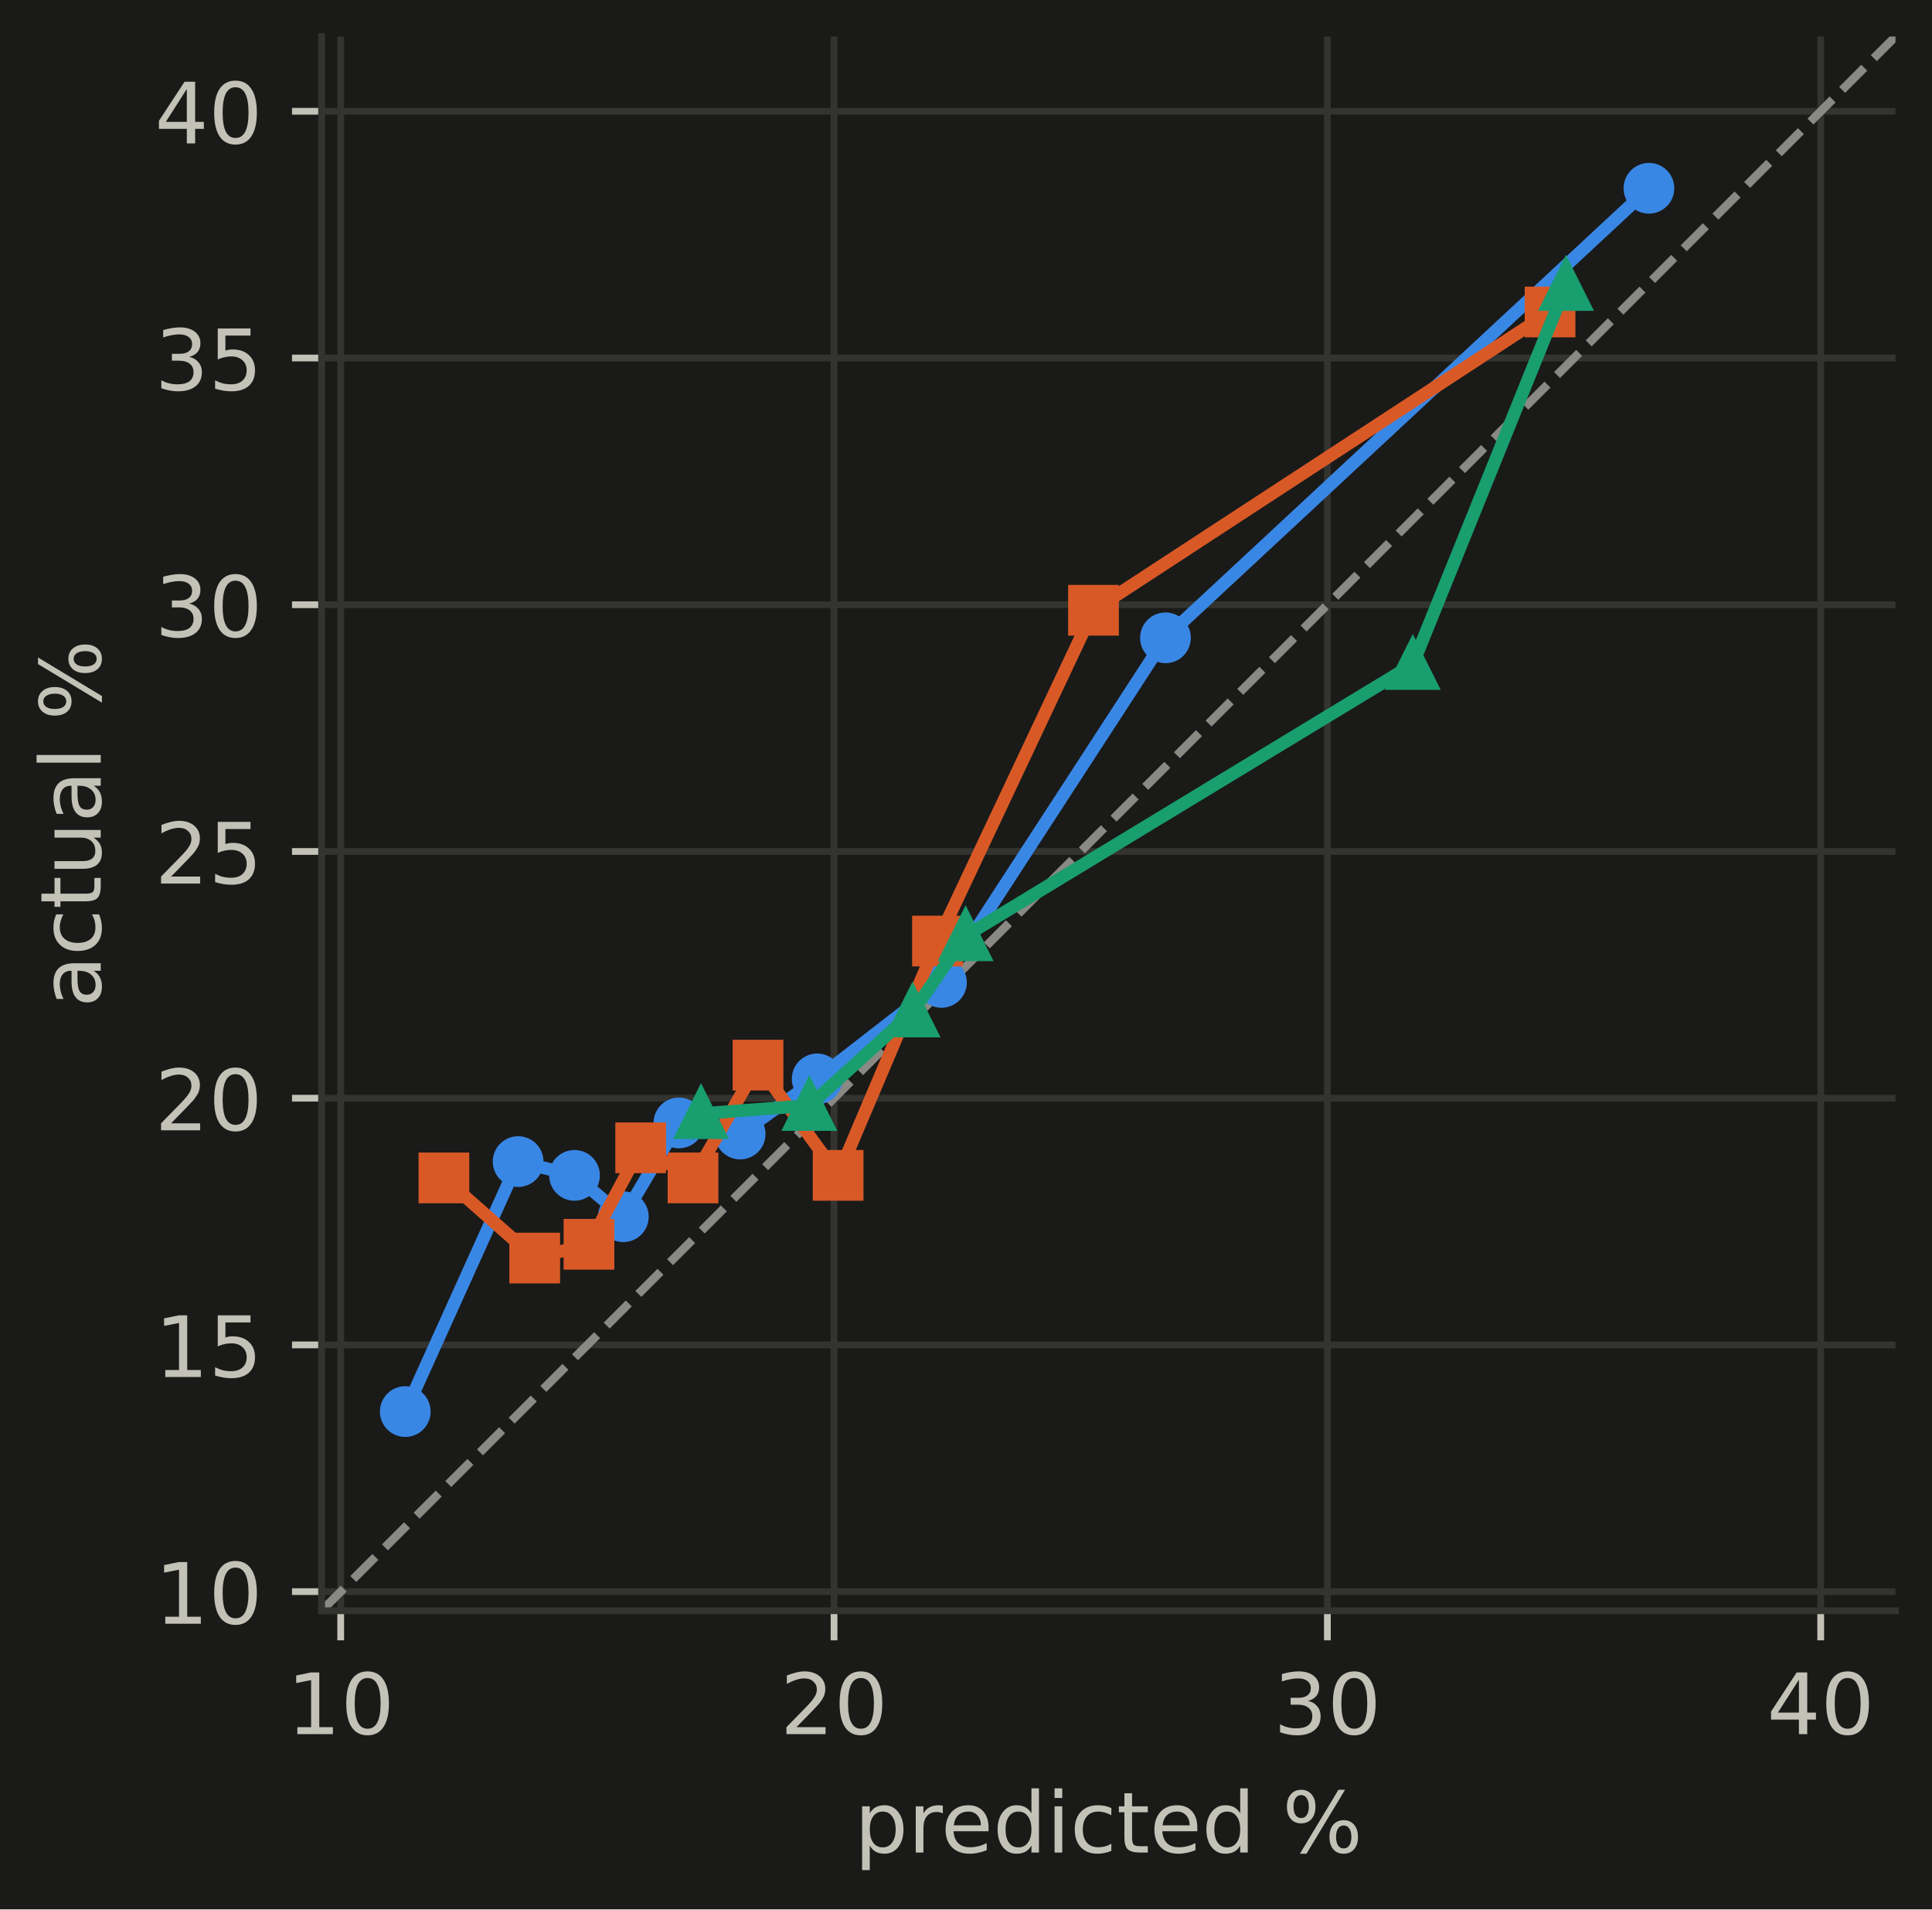
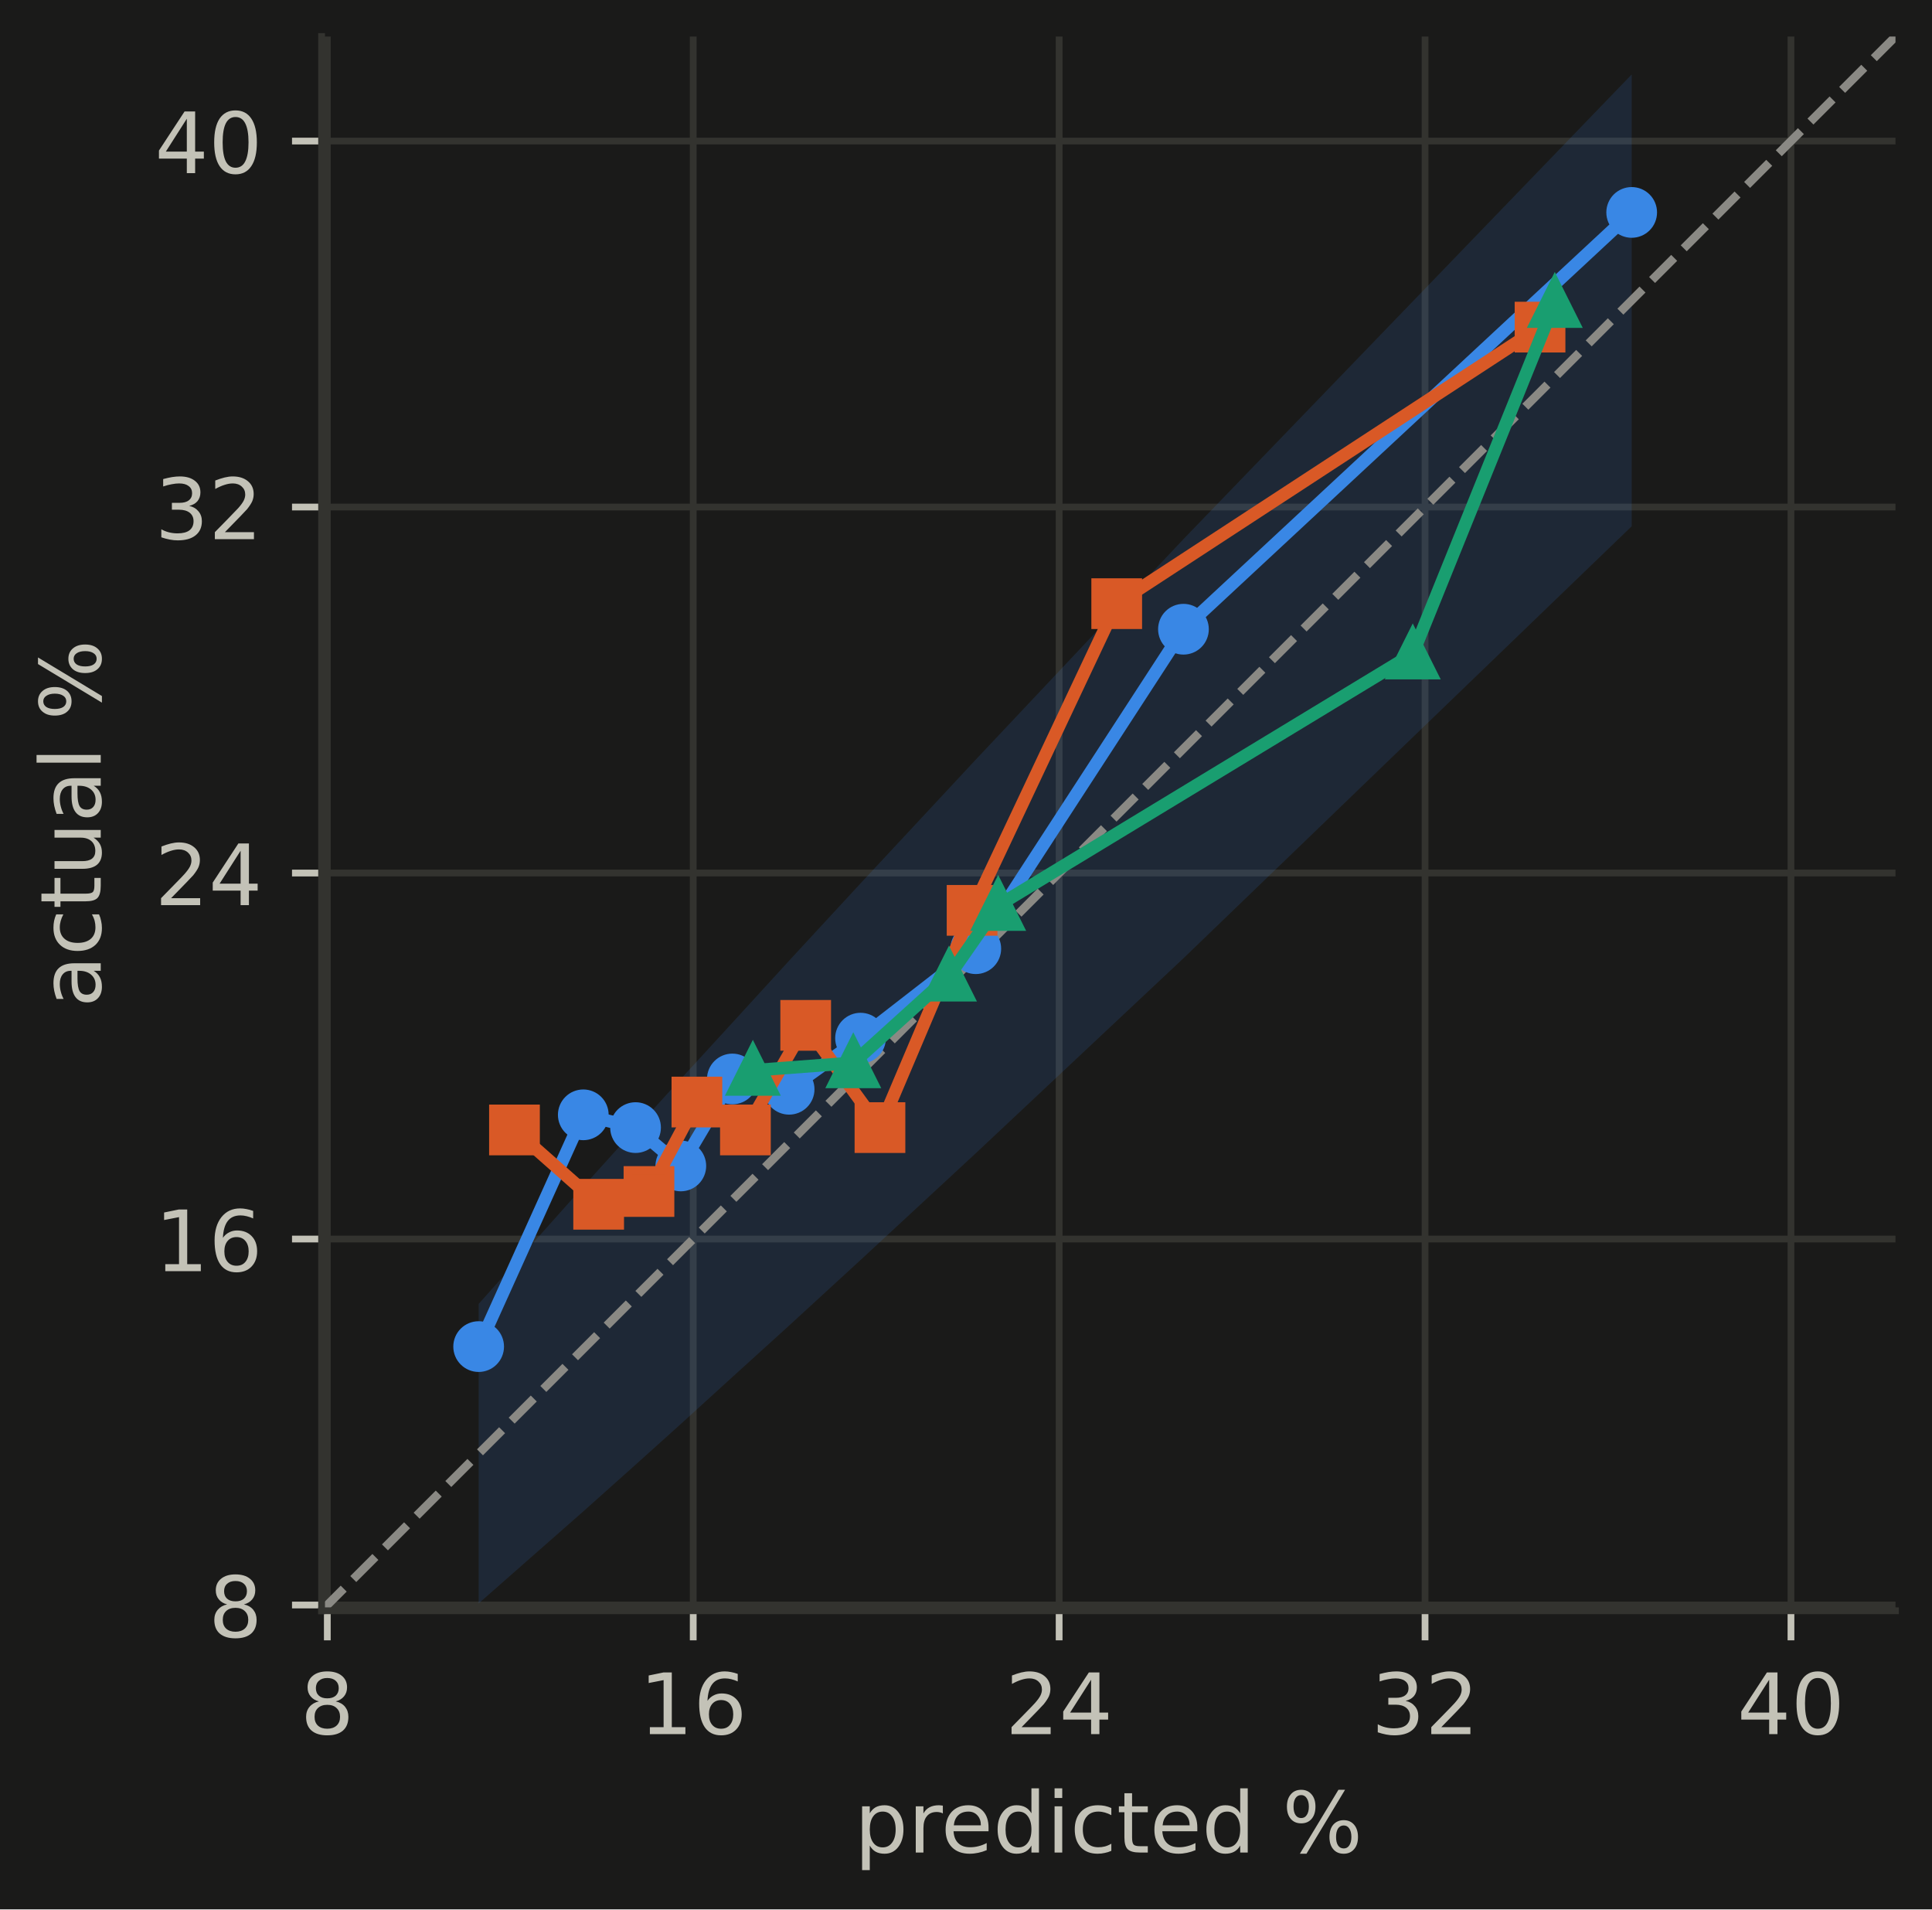
<svg xmlns="http://www.w3.org/2000/svg" xmlns:xlink="http://www.w3.org/1999/xlink" width="228.565pt" height="225.84pt" viewBox="0 0 228.565 225.84" version="1.1">
  <defs>
    <style type="text/css">*{stroke-linejoin: round; stroke-linecap: butt}</style>
  </defs>
  <g id="figure_1">
    <g id="patch_1">
      <path d="M 0 225.84  L 228.565 225.84  L 228.565 -0  L 0 -0  z " style="fill: #1a1a19" />
    </g>
    <g id="axes_1">
      <g id="patch_2">
        <path d="M 38.046 190.519  L 224.245 190.519  L 224.245 4.32  L 38.046 4.32  z " style="fill: #1a1a19" />
      </g>
      <g id="matplotlib.axis_1">
        <g id="xtick_1">
          <g id="line2d_1">
-             <path d="M 40.307 190.519  L 40.307 4.32  " clip-path="url(#p293405dffe)" style="fill: none; stroke: #33332f; stroke-width: 0.8; stroke-linecap: square" />
+             <path d="M 38.723 190.519  L 38.723 4.32  " clip-path="url(#p2df355b82f)" style="fill: none; stroke: #33332f; stroke-width: 0.8; stroke-linecap: square" />
          </g>
          <g id="line2d_2">
            <defs>
              <path id="m048ccd06f0" d="M 0 0  L 0 3.5  " style="stroke: #c3c2b7; stroke-width: 0.8" />
            </defs>
            <g>
-               <use xlink:href="#m048ccd06f0" x="40.307" y="190.519" style="fill: #c3c2b7; stroke: #c3c2b7; stroke-width: 0.8" />
+               <use xlink:href="#m048ccd06f0" x="38.723" y="190.519" style="fill: #c3c2b7; stroke: #c3c2b7; stroke-width: 0.8" />
            </g>
          </g>
          <g id="text_1">
-             <text style="font-size: 10px; font-family: 'DejaVu Sans', 'Bitstream Vera Sans', 'Computer Modern Sans Serif', 'Lucida Grande', 'Verdana', 'Geneva', 'Lucid', 'Arial', 'Helvetica', 'Avant Garde', sans-serif; text-anchor: middle; fill: #c3c2b7" x="40.307" y="205.116" transform="rotate(-0 40.30731 205.1164)">10</text>
+             <text style="font-size: 10px; font-family: 'DejaVu Sans', 'Bitstream Vera Sans', 'Computer Modern Sans Serif', 'Lucida Grande', 'Verdana', 'Geneva', 'Lucid', 'Arial', 'Helvetica', 'Avant Garde', sans-serif; text-anchor: middle; fill: #c3c2b7" x="38.723" y="205.116" transform="rotate(-0 38.72252 205.1164)">8</text>
          </g>
        </g>
        <g id="xtick_2">
          <g id="line2d_3">
-             <path d="M 98.672 190.519  L 98.672 4.32  " clip-path="url(#p293405dffe)" style="fill: none; stroke: #33332f; stroke-width: 0.8; stroke-linecap: square" />
+             <path d="M 82.012 190.519  L 82.012 4.32  " clip-path="url(#p2df355b82f)" style="fill: none; stroke: #33332f; stroke-width: 0.8; stroke-linecap: square" />
          </g>
          <g id="line2d_4">
            <g>
-               <use xlink:href="#m048ccd06f0" x="98.672" y="190.519" style="fill: #c3c2b7; stroke: #c3c2b7; stroke-width: 0.8" />
+               <use xlink:href="#m048ccd06f0" x="82.012" y="190.519" style="fill: #c3c2b7; stroke: #c3c2b7; stroke-width: 0.8" />
            </g>
          </g>
          <g id="text_2">
-             <text style="font-size: 10px; font-family: 'DejaVu Sans', 'Bitstream Vera Sans', 'Computer Modern Sans Serif', 'Lucida Grande', 'Verdana', 'Geneva', 'Lucid', 'Arial', 'Helvetica', 'Avant Garde', sans-serif; text-anchor: middle; fill: #c3c2b7" x="98.672" y="205.116" transform="rotate(-0 98.67169 205.1164)">20</text>
+             <text style="font-size: 10px; font-family: 'DejaVu Sans', 'Bitstream Vera Sans', 'Computer Modern Sans Serif', 'Lucida Grande', 'Verdana', 'Geneva', 'Lucid', 'Arial', 'Helvetica', 'Avant Garde', sans-serif; text-anchor: middle; fill: #c3c2b7" x="82.012" y="205.116" transform="rotate(-0 82.01188 205.1164)">16</text>
          </g>
        </g>
        <g id="xtick_3">
          <g id="line2d_5">
-             <path d="M 157.036 190.519  L 157.036 4.32  " clip-path="url(#p293405dffe)" style="fill: none; stroke: #33332f; stroke-width: 0.8; stroke-linecap: square" />
+             <path d="M 125.301 190.519  L 125.301 4.32  " clip-path="url(#p2df355b82f)" style="fill: none; stroke: #33332f; stroke-width: 0.8; stroke-linecap: square" />
          </g>
          <g id="line2d_6">
            <g>
-               <use xlink:href="#m048ccd06f0" x="157.036" y="190.519" style="fill: #c3c2b7; stroke: #c3c2b7; stroke-width: 0.8" />
+               <use xlink:href="#m048ccd06f0" x="125.301" y="190.519" style="fill: #c3c2b7; stroke: #c3c2b7; stroke-width: 0.8" />
            </g>
          </g>
          <g id="text_3">
-             <text style="font-size: 10px; font-family: 'DejaVu Sans', 'Bitstream Vera Sans', 'Computer Modern Sans Serif', 'Lucida Grande', 'Verdana', 'Geneva', 'Lucid', 'Arial', 'Helvetica', 'Avant Garde', sans-serif; text-anchor: middle; fill: #c3c2b7" x="157.036" y="205.116" transform="rotate(-0 157.0361 205.1164)">30</text>
+             <text style="font-size: 10px; font-family: 'DejaVu Sans', 'Bitstream Vera Sans', 'Computer Modern Sans Serif', 'Lucida Grande', 'Verdana', 'Geneva', 'Lucid', 'Arial', 'Helvetica', 'Avant Garde', sans-serif; text-anchor: middle; fill: #c3c2b7" x="125.301" y="205.116" transform="rotate(-0 125.3012 205.1164)">24</text>
          </g>
        </g>
        <g id="xtick_4">
          <g id="line2d_7">
-             <path d="M 215.4 190.519  L 215.4 4.32  " clip-path="url(#p293405dffe)" style="fill: none; stroke: #33332f; stroke-width: 0.8; stroke-linecap: square" />
+             <path d="M 168.591 190.519  L 168.591 4.32  " clip-path="url(#p2df355b82f)" style="fill: none; stroke: #33332f; stroke-width: 0.8; stroke-linecap: square" />
          </g>
          <g id="line2d_8">
            <g>
-               <use xlink:href="#m048ccd06f0" x="215.4" y="190.519" style="fill: #c3c2b7; stroke: #c3c2b7; stroke-width: 0.8" />
+               <use xlink:href="#m048ccd06f0" x="168.591" y="190.519" style="fill: #c3c2b7; stroke: #c3c2b7; stroke-width: 0.8" />
            </g>
          </g>
          <g id="text_4">
-             <text style="font-size: 10px; font-family: 'DejaVu Sans', 'Bitstream Vera Sans', 'Computer Modern Sans Serif', 'Lucida Grande', 'Verdana', 'Geneva', 'Lucid', 'Arial', 'Helvetica', 'Avant Garde', sans-serif; text-anchor: middle; fill: #c3c2b7" x="215.4" y="205.116" transform="rotate(-0 215.4004 205.1164)">40</text>
-           </g>
-         </g>
-         <g id="text_5">
+             <text style="font-size: 10px; font-family: 'DejaVu Sans', 'Bitstream Vera Sans', 'Computer Modern Sans Serif', 'Lucida Grande', 'Verdana', 'Geneva', 'Lucid', 'Arial', 'Helvetica', 'Avant Garde', sans-serif; text-anchor: middle; fill: #c3c2b7" x="168.591" y="205.116" transform="rotate(-0 168.5906 205.1164)">32</text>
+           </g>
+         </g>
+         <g id="xtick_5">
+           <g id="line2d_9">
+             <path d="M 211.88 190.519  L 211.88 4.32  " clip-path="url(#p2df355b82f)" style="fill: none; stroke: #33332f; stroke-width: 0.8; stroke-linecap: square" />
+           </g>
+           <g id="line2d_10">
+             <g>
+               <use xlink:href="#m048ccd06f0" x="211.88" y="190.519" style="fill: #c3c2b7; stroke: #c3c2b7; stroke-width: 0.8" />
+             </g>
+           </g>
+           <g id="text_5">
+             <text style="font-size: 10px; font-family: 'DejaVu Sans', 'Bitstream Vera Sans', 'Computer Modern Sans Serif', 'Lucida Grande', 'Verdana', 'Geneva', 'Lucid', 'Arial', 'Helvetica', 'Avant Garde', sans-serif; text-anchor: middle; fill: #c3c2b7" x="211.88" y="205.116" transform="rotate(-0 211.88 205.1164)">40</text>
+           </g>
+         </g>
+         <g id="text_6">
          <text style="font-size: 10px; font-family: 'DejaVu Sans', 'Bitstream Vera Sans', 'Computer Modern Sans Serif', 'Lucida Grande', 'Verdana', 'Geneva', 'Lucid', 'Arial', 'Helvetica', 'Avant Garde', sans-serif; text-anchor: middle; fill: #c3c2b7" x="131.145" y="219.117" transform="rotate(-0 131.1452 219.1172)">predicted %</text>
        </g>
      </g>
      <g id="matplotlib.axis_2">
        <g id="ytick_1">
-           <g id="line2d_9">
-             <path d="M 38.046 188.257  L 224.245 188.257  " clip-path="url(#p293405dffe)" style="fill: none; stroke: #33332f; stroke-width: 0.8; stroke-linecap: square" />
-           </g>
-           <g id="line2d_10">
+           <g id="line2d_11">
+             <path d="M 38.046 189.842  L 224.245 189.842  " clip-path="url(#p2df355b82f)" style="fill: none; stroke: #33332f; stroke-width: 0.8; stroke-linecap: square" />
+           </g>
+           <g id="line2d_12">
            <defs>
              <path id="md1a9dd8a73" d="M 0 0  L -3.5 0  " style="stroke: #c3c2b7; stroke-width: 0.8" />
            </defs>
            <g>
-               <use xlink:href="#md1a9dd8a73" x="38.046" y="188.257" style="fill: #c3c2b7; stroke: #c3c2b7; stroke-width: 0.8" />
-             </g>
-           </g>
-           <g id="text_6">
-             <text style="font-size: 10px; font-family: 'DejaVu Sans', 'Bitstream Vera Sans', 'Computer Modern Sans Serif', 'Lucida Grande', 'Verdana', 'Geneva', 'Lucid', 'Arial', 'Helvetica', 'Avant Garde', sans-serif; text-anchor: end; fill: #c3c2b7" x="31.046" y="192.056" transform="rotate(-0 31.04578 192.056)">10</text>
+               <use xlink:href="#md1a9dd8a73" x="38.046" y="189.842" style="fill: #c3c2b7; stroke: #c3c2b7; stroke-width: 0.8" />
+             </g>
+           </g>
+           <g id="text_7">
+             <text style="font-size: 10px; font-family: 'DejaVu Sans', 'Bitstream Vera Sans', 'Computer Modern Sans Serif', 'Lucida Grande', 'Verdana', 'Geneva', 'Lucid', 'Arial', 'Helvetica', 'Avant Garde', sans-serif; text-anchor: end; fill: #c3c2b7" x="31.046" y="193.641" transform="rotate(-0 31.04578 193.6408)">8</text>
          </g>
        </g>
        <g id="ytick_2">
-           <g id="line2d_11">
-             <path d="M 38.046 159.075  L 224.245 159.075  " clip-path="url(#p293405dffe)" style="fill: none; stroke: #33332f; stroke-width: 0.8; stroke-linecap: square" />
-           </g>
-           <g id="line2d_12">
-             <g>
-               <use xlink:href="#md1a9dd8a73" x="38.046" y="159.075" style="fill: #c3c2b7; stroke: #c3c2b7; stroke-width: 0.8" />
-             </g>
-           </g>
-           <g id="text_7">
-             <text style="font-size: 10px; font-family: 'DejaVu Sans', 'Bitstream Vera Sans', 'Computer Modern Sans Serif', 'Lucida Grande', 'Verdana', 'Geneva', 'Lucid', 'Arial', 'Helvetica', 'Avant Garde', sans-serif; text-anchor: end; fill: #c3c2b7" x="31.046" y="162.874" transform="rotate(-0 31.04578 162.8738)">15</text>
+           <g id="line2d_13">
+             <path d="M 38.046 146.553  L 224.245 146.553  " clip-path="url(#p2df355b82f)" style="fill: none; stroke: #33332f; stroke-width: 0.8; stroke-linecap: square" />
+           </g>
+           <g id="line2d_14">
+             <g>
+               <use xlink:href="#md1a9dd8a73" x="38.046" y="146.553" style="fill: #c3c2b7; stroke: #c3c2b7; stroke-width: 0.8" />
+             </g>
+           </g>
+           <g id="text_8">
+             <text style="font-size: 10px; font-family: 'DejaVu Sans', 'Bitstream Vera Sans', 'Computer Modern Sans Serif', 'Lucida Grande', 'Verdana', 'Geneva', 'Lucid', 'Arial', 'Helvetica', 'Avant Garde', sans-serif; text-anchor: end; fill: #c3c2b7" x="31.046" y="150.351" transform="rotate(-0 31.04578 150.3515)">16</text>
          </g>
        </g>
        <g id="ytick_3">
-           <g id="line2d_13">
-             <path d="M 38.046 129.893  L 224.245 129.893  " clip-path="url(#p293405dffe)" style="fill: none; stroke: #33332f; stroke-width: 0.8; stroke-linecap: square" />
-           </g>
-           <g id="line2d_14">
-             <g>
-               <use xlink:href="#md1a9dd8a73" x="38.046" y="129.893" style="fill: #c3c2b7; stroke: #c3c2b7; stroke-width: 0.8" />
-             </g>
-           </g>
-           <g id="text_8">
-             <text style="font-size: 10px; font-family: 'DejaVu Sans', 'Bitstream Vera Sans', 'Computer Modern Sans Serif', 'Lucida Grande', 'Verdana', 'Geneva', 'Lucid', 'Arial', 'Helvetica', 'Avant Garde', sans-serif; text-anchor: end; fill: #c3c2b7" x="31.046" y="133.692" transform="rotate(-0 31.04578 133.6917)">20</text>
+           <g id="line2d_15">
+             <path d="M 38.046 103.263  L 224.245 103.263  " clip-path="url(#p2df355b82f)" style="fill: none; stroke: #33332f; stroke-width: 0.8; stroke-linecap: square" />
+           </g>
+           <g id="line2d_16">
+             <g>
+               <use xlink:href="#md1a9dd8a73" x="38.046" y="103.263" style="fill: #c3c2b7; stroke: #c3c2b7; stroke-width: 0.8" />
+             </g>
+           </g>
+           <g id="text_9">
+             <text style="font-size: 10px; font-family: 'DejaVu Sans', 'Bitstream Vera Sans', 'Computer Modern Sans Serif', 'Lucida Grande', 'Verdana', 'Geneva', 'Lucid', 'Arial', 'Helvetica', 'Avant Garde', sans-serif; text-anchor: end; fill: #c3c2b7" x="31.046" y="107.062" transform="rotate(-0 31.04578 107.0621)">24</text>
          </g>
        </g>
        <g id="ytick_4">
-           <g id="line2d_15">
-             <path d="M 38.046 100.711  L 224.245 100.711  " clip-path="url(#p293405dffe)" style="fill: none; stroke: #33332f; stroke-width: 0.8; stroke-linecap: square" />
-           </g>
-           <g id="line2d_16">
-             <g>
-               <use xlink:href="#md1a9dd8a73" x="38.046" y="100.711" style="fill: #c3c2b7; stroke: #c3c2b7; stroke-width: 0.8" />
-             </g>
-           </g>
-           <g id="text_9">
-             <text style="font-size: 10px; font-family: 'DejaVu Sans', 'Bitstream Vera Sans', 'Computer Modern Sans Serif', 'Lucida Grande', 'Verdana', 'Geneva', 'Lucid', 'Arial', 'Helvetica', 'Avant Garde', sans-serif; text-anchor: end; fill: #c3c2b7" x="31.046" y="104.509" transform="rotate(-0 31.04578 104.5095)">25</text>
+           <g id="line2d_17">
+             <path d="M 38.046 59.974  L 224.245 59.974  " clip-path="url(#p2df355b82f)" style="fill: none; stroke: #33332f; stroke-width: 0.8; stroke-linecap: square" />
+           </g>
+           <g id="line2d_18">
+             <g>
+               <use xlink:href="#md1a9dd8a73" x="38.046" y="59.974" style="fill: #c3c2b7; stroke: #c3c2b7; stroke-width: 0.8" />
+             </g>
+           </g>
+           <g id="text_10">
+             <text style="font-size: 10px; font-family: 'DejaVu Sans', 'Bitstream Vera Sans', 'Computer Modern Sans Serif', 'Lucida Grande', 'Verdana', 'Geneva', 'Lucid', 'Arial', 'Helvetica', 'Avant Garde', sans-serif; text-anchor: end; fill: #c3c2b7" x="31.046" y="63.773" transform="rotate(-0 31.04578 63.77275)">32</text>
          </g>
        </g>
        <g id="ytick_5">
-           <g id="line2d_17">
-             <path d="M 38.046 71.528  L 224.245 71.528  " clip-path="url(#p293405dffe)" style="fill: none; stroke: #33332f; stroke-width: 0.8; stroke-linecap: square" />
-           </g>
-           <g id="line2d_18">
-             <g>
-               <use xlink:href="#md1a9dd8a73" x="38.046" y="71.528" style="fill: #c3c2b7; stroke: #c3c2b7; stroke-width: 0.8" />
-             </g>
-           </g>
-           <g id="text_10">
-             <text style="font-size: 10px; font-family: 'DejaVu Sans', 'Bitstream Vera Sans', 'Computer Modern Sans Serif', 'Lucida Grande', 'Verdana', 'Geneva', 'Lucid', 'Arial', 'Helvetica', 'Avant Garde', sans-serif; text-anchor: end; fill: #c3c2b7" x="31.046" y="75.327" transform="rotate(-0 31.04578 75.32728)">30</text>
-           </g>
-         </g>
-         <g id="ytick_6">
          <g id="line2d_19">
-             <path d="M 38.046 42.346  L 224.245 42.346  " clip-path="url(#p293405dffe)" style="fill: none; stroke: #33332f; stroke-width: 0.8; stroke-linecap: square" />
+             <path d="M 38.046 16.685  L 224.245 16.685  " clip-path="url(#p2df355b82f)" style="fill: none; stroke: #33332f; stroke-width: 0.8; stroke-linecap: square" />
          </g>
          <g id="line2d_20">
            <g>
-               <use xlink:href="#md1a9dd8a73" x="38.046" y="42.346" style="fill: #c3c2b7; stroke: #c3c2b7; stroke-width: 0.8" />
+               <use xlink:href="#md1a9dd8a73" x="38.046" y="16.685" style="fill: #c3c2b7; stroke: #c3c2b7; stroke-width: 0.8" />
            </g>
          </g>
          <g id="text_11">
-             <text style="font-size: 10px; font-family: 'DejaVu Sans', 'Bitstream Vera Sans', 'Computer Modern Sans Serif', 'Lucida Grande', 'Verdana', 'Geneva', 'Lucid', 'Arial', 'Helvetica', 'Avant Garde', sans-serif; text-anchor: end; fill: #c3c2b7" x="31.046" y="46.145" transform="rotate(-0 31.04578 46.14509)">35</text>
-           </g>
-         </g>
-         <g id="ytick_7">
-           <g id="line2d_21">
-             <path d="M 38.046 13.164  L 224.245 13.164  " clip-path="url(#p293405dffe)" style="fill: none; stroke: #33332f; stroke-width: 0.8; stroke-linecap: square" />
-           </g>
-           <g id="line2d_22">
-             <g>
-               <use xlink:href="#md1a9dd8a73" x="38.046" y="13.164" style="fill: #c3c2b7; stroke: #c3c2b7; stroke-width: 0.8" />
-             </g>
-           </g>
-           <g id="text_12">
-             <text style="font-size: 10px; font-family: 'DejaVu Sans', 'Bitstream Vera Sans', 'Computer Modern Sans Serif', 'Lucida Grande', 'Verdana', 'Geneva', 'Lucid', 'Arial', 'Helvetica', 'Avant Garde', sans-serif; text-anchor: end; fill: #c3c2b7" x="31.046" y="16.963" transform="rotate(-0 31.04578 16.9629)">40</text>
-           </g>
-         </g>
-         <g id="text_13">
+             <text style="font-size: 10px; font-family: 'DejaVu Sans', 'Bitstream Vera Sans', 'Computer Modern Sans Serif', 'Lucida Grande', 'Verdana', 'Geneva', 'Lucid', 'Arial', 'Helvetica', 'Avant Garde', sans-serif; text-anchor: end; fill: #c3c2b7" x="31.046" y="20.483" transform="rotate(-0 31.04578 20.48339)">40</text>
+           </g>
+         </g>
+         <g id="text_12">
          <text style="font-size: 10px; font-family: 'DejaVu Sans', 'Bitstream Vera Sans', 'Computer Modern Sans Serif', 'Lucida Grande', 'Verdana', 'Geneva', 'Lucid', 'Arial', 'Helvetica', 'Avant Garde', sans-serif; text-anchor: middle; fill: #c3c2b7" x="11.918" y="97.419" transform="rotate(-90 11.91844 97.41937)">actual %</text>
        </g>
      </g>
+       <g id="FillBetweenPolyCollection_1">
+         <defs>
+           <path id="md1e1562215" d="M 56.627 -71.614  L 56.627 -36.19  L 69.006 -47.07  L 75.189 -52.594  L 80.544 -57.412  L 86.641 -62.962  L 93.357 -69.053  L 101.807 -76.808  L 115.44 -89.435  L 140.008 -112.495  L 193.036 -163.59  L 193.036 -217.033  L 193.036 -217.033  L 140.008 -162.071  L 115.44 -135.995  L 101.807 -121.357  L 93.357 -112.212  L 86.641 -104.87  L 80.544 -98.226  L 75.189 -92.334  L 69.006 -85.492  L 56.627 -71.614  z " />
+         </defs>
+         <g clip-path="url(#p2df355b82f)">
+           <use xlink:href="#md1e1562215" x="0" y="225.84" style="fill: #3987e5; fill-opacity: 0.14" />
+         </g>
+       </g>
+       <g id="line2d_21">
+         <path d="M 38.046 190.519  L 224.245 4.32  " clip-path="url(#p2df355b82f)" style="fill: none; stroke-dasharray: 3.7,1.6; stroke-dashoffset: 0; stroke: #8a8984" />
+       </g>
+       <g id="line2d_22">
+         <path d="M 56.627 159.274  L 69.006 131.861  L 75.189 133.372  L 80.544 137.907  L 86.641 127.621  L 93.357 128.838  L 101.807 122.792  L 115.44 112.211  L 140.008 74.424  L 193.036 25.125  " clip-path="url(#p2df355b82f)" style="fill: none; stroke: #3987e5; stroke-width: 1.5; stroke-linecap: square" />
+         <defs>
+           <path id="md4db98374d" d="M 0 2.5  C 0.663 2.5 1.299 2.237 1.768 1.768  C 2.237 1.299 2.5 0.663 2.5 0  C 2.5 -0.663 2.237 -1.299 1.768 -1.768  C 1.299 -2.237 0.663 -2.5 0 -2.5  C -0.663 -2.5 -1.299 -2.237 -1.768 -1.768  C -2.237 -1.299 -2.5 -0.663 -2.5 0  C -2.5 0.663 -2.237 1.299 -1.768 1.768  C -1.299 2.237 -0.663 2.5 0 2.5  z " style="stroke: #3987e5" />
+         </defs>
+         <g clip-path="url(#p2df355b82f)">
+           <use xlink:href="#md4db98374d" x="56.627" y="159.274" style="fill: #3987e5; stroke: #3987e5" />
+           <use xlink:href="#md4db98374d" x="69.006" y="131.861" style="fill: #3987e5; stroke: #3987e5" />
+           <use xlink:href="#md4db98374d" x="75.189" y="133.372" style="fill: #3987e5; stroke: #3987e5" />
+           <use xlink:href="#md4db98374d" x="80.544" y="137.907" style="fill: #3987e5; stroke: #3987e5" />
+           <use xlink:href="#md4db98374d" x="86.641" y="127.621" style="fill: #3987e5; stroke: #3987e5" />
+           <use xlink:href="#md4db98374d" x="93.357" y="128.838" style="fill: #3987e5; stroke: #3987e5" />
+           <use xlink:href="#md4db98374d" x="101.807" y="122.792" style="fill: #3987e5; stroke: #3987e5" />
+           <use xlink:href="#md4db98374d" x="115.44" y="112.211" style="fill: #3987e5; stroke: #3987e5" />
+           <use xlink:href="#md4db98374d" x="140.008" y="74.424" style="fill: #3987e5; stroke: #3987e5" />
+           <use xlink:href="#md4db98374d" x="193.036" y="25.125" style="fill: #3987e5; stroke: #3987e5" />
+         </g>
+       </g>
      <g id="line2d_23">
-         <path d="M 38.046 190.519  L 224.245 4.32  " clip-path="url(#p293405dffe)" style="fill: none; stroke-dasharray: 3.7,1.6; stroke-dashoffset: 0; stroke: #8a8984" />
+         <path d="M 60.865 133.65  L 70.824 142.441  L 76.776 140.93  L 82.447 130.349  L 88.187 133.65  L 95.317 121.28  L 104.104 133.372  L 115.003 107.677  L 132.113 71.401  L 182.194 38.691  " clip-path="url(#p2df355b82f)" style="fill: none; stroke: #d95926; stroke-width: 1.5; stroke-linecap: square" />
+         <defs>
+           <path id="m0ee587f61e" d="M -2.5 2.5  L 2.5 2.5  L 2.5 -2.5  L -2.5 -2.5  z " style="stroke: #d95926; stroke-linejoin: miter" />
+         </defs>
+         <g clip-path="url(#p2df355b82f)">
+           <use xlink:href="#m0ee587f61e" x="60.865" y="133.65" style="fill: #d95926; stroke: #d95926; stroke-linejoin: miter" />
+           <use xlink:href="#m0ee587f61e" x="70.824" y="142.441" style="fill: #d95926; stroke: #d95926; stroke-linejoin: miter" />
+           <use xlink:href="#m0ee587f61e" x="76.776" y="140.93" style="fill: #d95926; stroke: #d95926; stroke-linejoin: miter" />
+           <use xlink:href="#m0ee587f61e" x="82.447" y="130.349" style="fill: #d95926; stroke: #d95926; stroke-linejoin: miter" />
+           <use xlink:href="#m0ee587f61e" x="88.187" y="133.65" style="fill: #d95926; stroke: #d95926; stroke-linejoin: miter" />
+           <use xlink:href="#m0ee587f61e" x="95.317" y="121.28" style="fill: #d95926; stroke: #d95926; stroke-linejoin: miter" />
+           <use xlink:href="#m0ee587f61e" x="104.104" y="133.372" style="fill: #d95926; stroke: #d95926; stroke-linejoin: miter" />
+           <use xlink:href="#m0ee587f61e" x="115.003" y="107.677" style="fill: #d95926; stroke: #d95926; stroke-linejoin: miter" />
+           <use xlink:href="#m0ee587f61e" x="132.113" y="71.401" style="fill: #d95926; stroke: #d95926; stroke-linejoin: miter" />
+           <use xlink:href="#m0ee587f61e" x="182.194" y="38.691" style="fill: #d95926; stroke: #d95926; stroke-linejoin: miter" />
+         </g>
      </g>
      <g id="line2d_24">
-         <path d="M 47.946 166.96  L 61.298 137.392  L 67.967 139.022  L 73.743 143.913  L 80.319 132.819  L 87.563 134.132  L 96.677 127.61  L 111.381 116.198  L 137.88 75.441  L 195.076 22.268  " clip-path="url(#p293405dffe)" style="fill: none; stroke: #3987e5; stroke-width: 1.5; stroke-linecap: square" />
-         <defs>
-           <path id="md4db98374d" d="M 0 2.5  C 0.663 2.5 1.299 2.237 1.768 1.768  C 2.237 1.299 2.5 0.663 2.5 0  C 2.5 -0.663 2.237 -1.299 1.768 -1.768  C 1.299 -2.237 0.663 -2.5 0 -2.5  C -0.663 -2.5 -1.299 -2.237 -1.768 -1.768  C -2.237 -1.299 -2.5 -0.663 -2.5 0  C -2.5 0.663 -2.237 1.299 -1.768 1.768  C -1.299 2.237 -0.663 2.5 0 2.5  z " style="stroke: #3987e5" />
-         </defs>
-         <g clip-path="url(#p293405dffe)">
-           <use xlink:href="#md4db98374d" x="47.946" y="166.96" style="fill: #3987e5; stroke: #3987e5" />
-           <use xlink:href="#md4db98374d" x="61.298" y="137.392" style="fill: #3987e5; stroke: #3987e5" />
-           <use xlink:href="#md4db98374d" x="67.967" y="139.022" style="fill: #3987e5; stroke: #3987e5" />
-           <use xlink:href="#md4db98374d" x="73.743" y="143.913" style="fill: #3987e5; stroke: #3987e5" />
-           <use xlink:href="#md4db98374d" x="80.319" y="132.819" style="fill: #3987e5; stroke: #3987e5" />
-           <use xlink:href="#md4db98374d" x="87.563" y="134.132" style="fill: #3987e5; stroke: #3987e5" />
-           <use xlink:href="#md4db98374d" x="96.677" y="127.61" style="fill: #3987e5; stroke: #3987e5" />
-           <use xlink:href="#md4db98374d" x="111.381" y="116.198" style="fill: #3987e5; stroke: #3987e5" />
-           <use xlink:href="#md4db98374d" x="137.88" y="75.441" style="fill: #3987e5; stroke: #3987e5" />
-           <use xlink:href="#md4db98374d" x="195.076" y="22.268" style="fill: #3987e5; stroke: #3987e5" />
-         </g>
-       </g>
-       <g id="line2d_25">
-         <path d="M 52.517 139.322  L 63.259 148.804  L 69.678 147.174  L 75.796 135.762  L 81.987 139.322  L 89.677 125.98  L 99.154 139.022  L 110.909 111.308  L 129.365 72.181  L 183.382 36.9  " clip-path="url(#p293405dffe)" style="fill: none; stroke: #d95926; stroke-width: 1.5; stroke-linecap: square" />
-         <defs>
-           <path id="m0ee587f61e" d="M -2.5 2.5  L 2.5 2.5  L 2.5 -2.5  L -2.5 -2.5  z " style="stroke: #d95926; stroke-linejoin: miter" />
-         </defs>
-         <g clip-path="url(#p293405dffe)">
-           <use xlink:href="#m0ee587f61e" x="52.517" y="139.322" style="fill: #d95926; stroke: #d95926; stroke-linejoin: miter" />
-           <use xlink:href="#m0ee587f61e" x="63.259" y="148.804" style="fill: #d95926; stroke: #d95926; stroke-linejoin: miter" />
-           <use xlink:href="#m0ee587f61e" x="69.678" y="147.174" style="fill: #d95926; stroke: #d95926; stroke-linejoin: miter" />
-           <use xlink:href="#m0ee587f61e" x="75.796" y="135.762" style="fill: #d95926; stroke: #d95926; stroke-linejoin: miter" />
-           <use xlink:href="#m0ee587f61e" x="81.987" y="139.322" style="fill: #d95926; stroke: #d95926; stroke-linejoin: miter" />
-           <use xlink:href="#m0ee587f61e" x="89.677" y="125.98" style="fill: #d95926; stroke: #d95926; stroke-linejoin: miter" />
-           <use xlink:href="#m0ee587f61e" x="99.154" y="139.022" style="fill: #d95926; stroke: #d95926; stroke-linejoin: miter" />
-           <use xlink:href="#m0ee587f61e" x="110.909" y="111.308" style="fill: #d95926; stroke: #d95926; stroke-linejoin: miter" />
-           <use xlink:href="#m0ee587f61e" x="129.365" y="72.181" style="fill: #d95926; stroke: #d95926; stroke-linejoin: miter" />
-           <use xlink:href="#m0ee587f61e" x="183.382" y="36.9" style="fill: #d95926; stroke: #d95926; stroke-linejoin: miter" />
-         </g>
-       </g>
-       <g id="line2d_26">
-         <path d="M 82.934 131.725  L 95.749 130.756  L 107.962 119.701  L 114.239 110.684  L 167.139 78.603  L 185.265 33.763  " clip-path="url(#p293405dffe)" style="fill: none; stroke: #199e70; stroke-width: 1.5; stroke-linecap: square" />
+         <path d="M 89.066 126.606  L 100.947 125.709  L 112.27 115.458  L 118.09 107.099  L 167.135 77.355  L 183.94 35.783  " clip-path="url(#p2df355b82f)" style="fill: none; stroke: #199e70; stroke-width: 1.5; stroke-linecap: square" />
        <defs>
          <path id="m65703d15d7" d="M 0 -2.5  L -2.5 2.5  L 2.5 2.5  z " style="stroke: #199e70; stroke-linejoin: miter" />
        </defs>
-         <g clip-path="url(#p293405dffe)">
-           <use xlink:href="#m65703d15d7" x="82.934" y="131.725" style="fill: #199e70; stroke: #199e70; stroke-linejoin: miter" />
-           <use xlink:href="#m65703d15d7" x="95.749" y="130.756" style="fill: #199e70; stroke: #199e70; stroke-linejoin: miter" />
-           <use xlink:href="#m65703d15d7" x="107.962" y="119.701" style="fill: #199e70; stroke: #199e70; stroke-linejoin: miter" />
-           <use xlink:href="#m65703d15d7" x="114.239" y="110.684" style="fill: #199e70; stroke: #199e70; stroke-linejoin: miter" />
-           <use xlink:href="#m65703d15d7" x="167.139" y="78.603" style="fill: #199e70; stroke: #199e70; stroke-linejoin: miter" />
-           <use xlink:href="#m65703d15d7" x="185.265" y="33.763" style="fill: #199e70; stroke: #199e70; stroke-linejoin: miter" />
+         <g clip-path="url(#p2df355b82f)">
+           <use xlink:href="#m65703d15d7" x="89.066" y="126.606" style="fill: #199e70; stroke: #199e70; stroke-linejoin: miter" />
+           <use xlink:href="#m65703d15d7" x="100.947" y="125.709" style="fill: #199e70; stroke: #199e70; stroke-linejoin: miter" />
+           <use xlink:href="#m65703d15d7" x="112.27" y="115.458" style="fill: #199e70; stroke: #199e70; stroke-linejoin: miter" />
+           <use xlink:href="#m65703d15d7" x="118.09" y="107.099" style="fill: #199e70; stroke: #199e70; stroke-linejoin: miter" />
+           <use xlink:href="#m65703d15d7" x="167.135" y="77.355" style="fill: #199e70; stroke: #199e70; stroke-linejoin: miter" />
+           <use xlink:href="#m65703d15d7" x="183.94" y="35.783" style="fill: #199e70; stroke: #199e70; stroke-linejoin: miter" />
        </g>
      </g>
      <g id="patch_3">
        <path d="M 38.046 190.519  L 38.046 4.32  " style="fill: none; stroke: #33332f; stroke-width: 0.8; stroke-linejoin: miter; stroke-linecap: square" />
      </g>
      <g id="patch_4">
        <path d="M 38.046 190.519  L 224.245 190.519  " style="fill: none; stroke: #33332f; stroke-width: 0.8; stroke-linejoin: miter; stroke-linecap: square" />
      </g>
    </g>
  </g>
  <defs>
-     <clipPath id="p293405dffe">
+     <clipPath id="p2df355b82f">
      <rect x="38.046" y="4.32" width="186.199" height="186.199" />
    </clipPath>
  </defs>
</svg>
